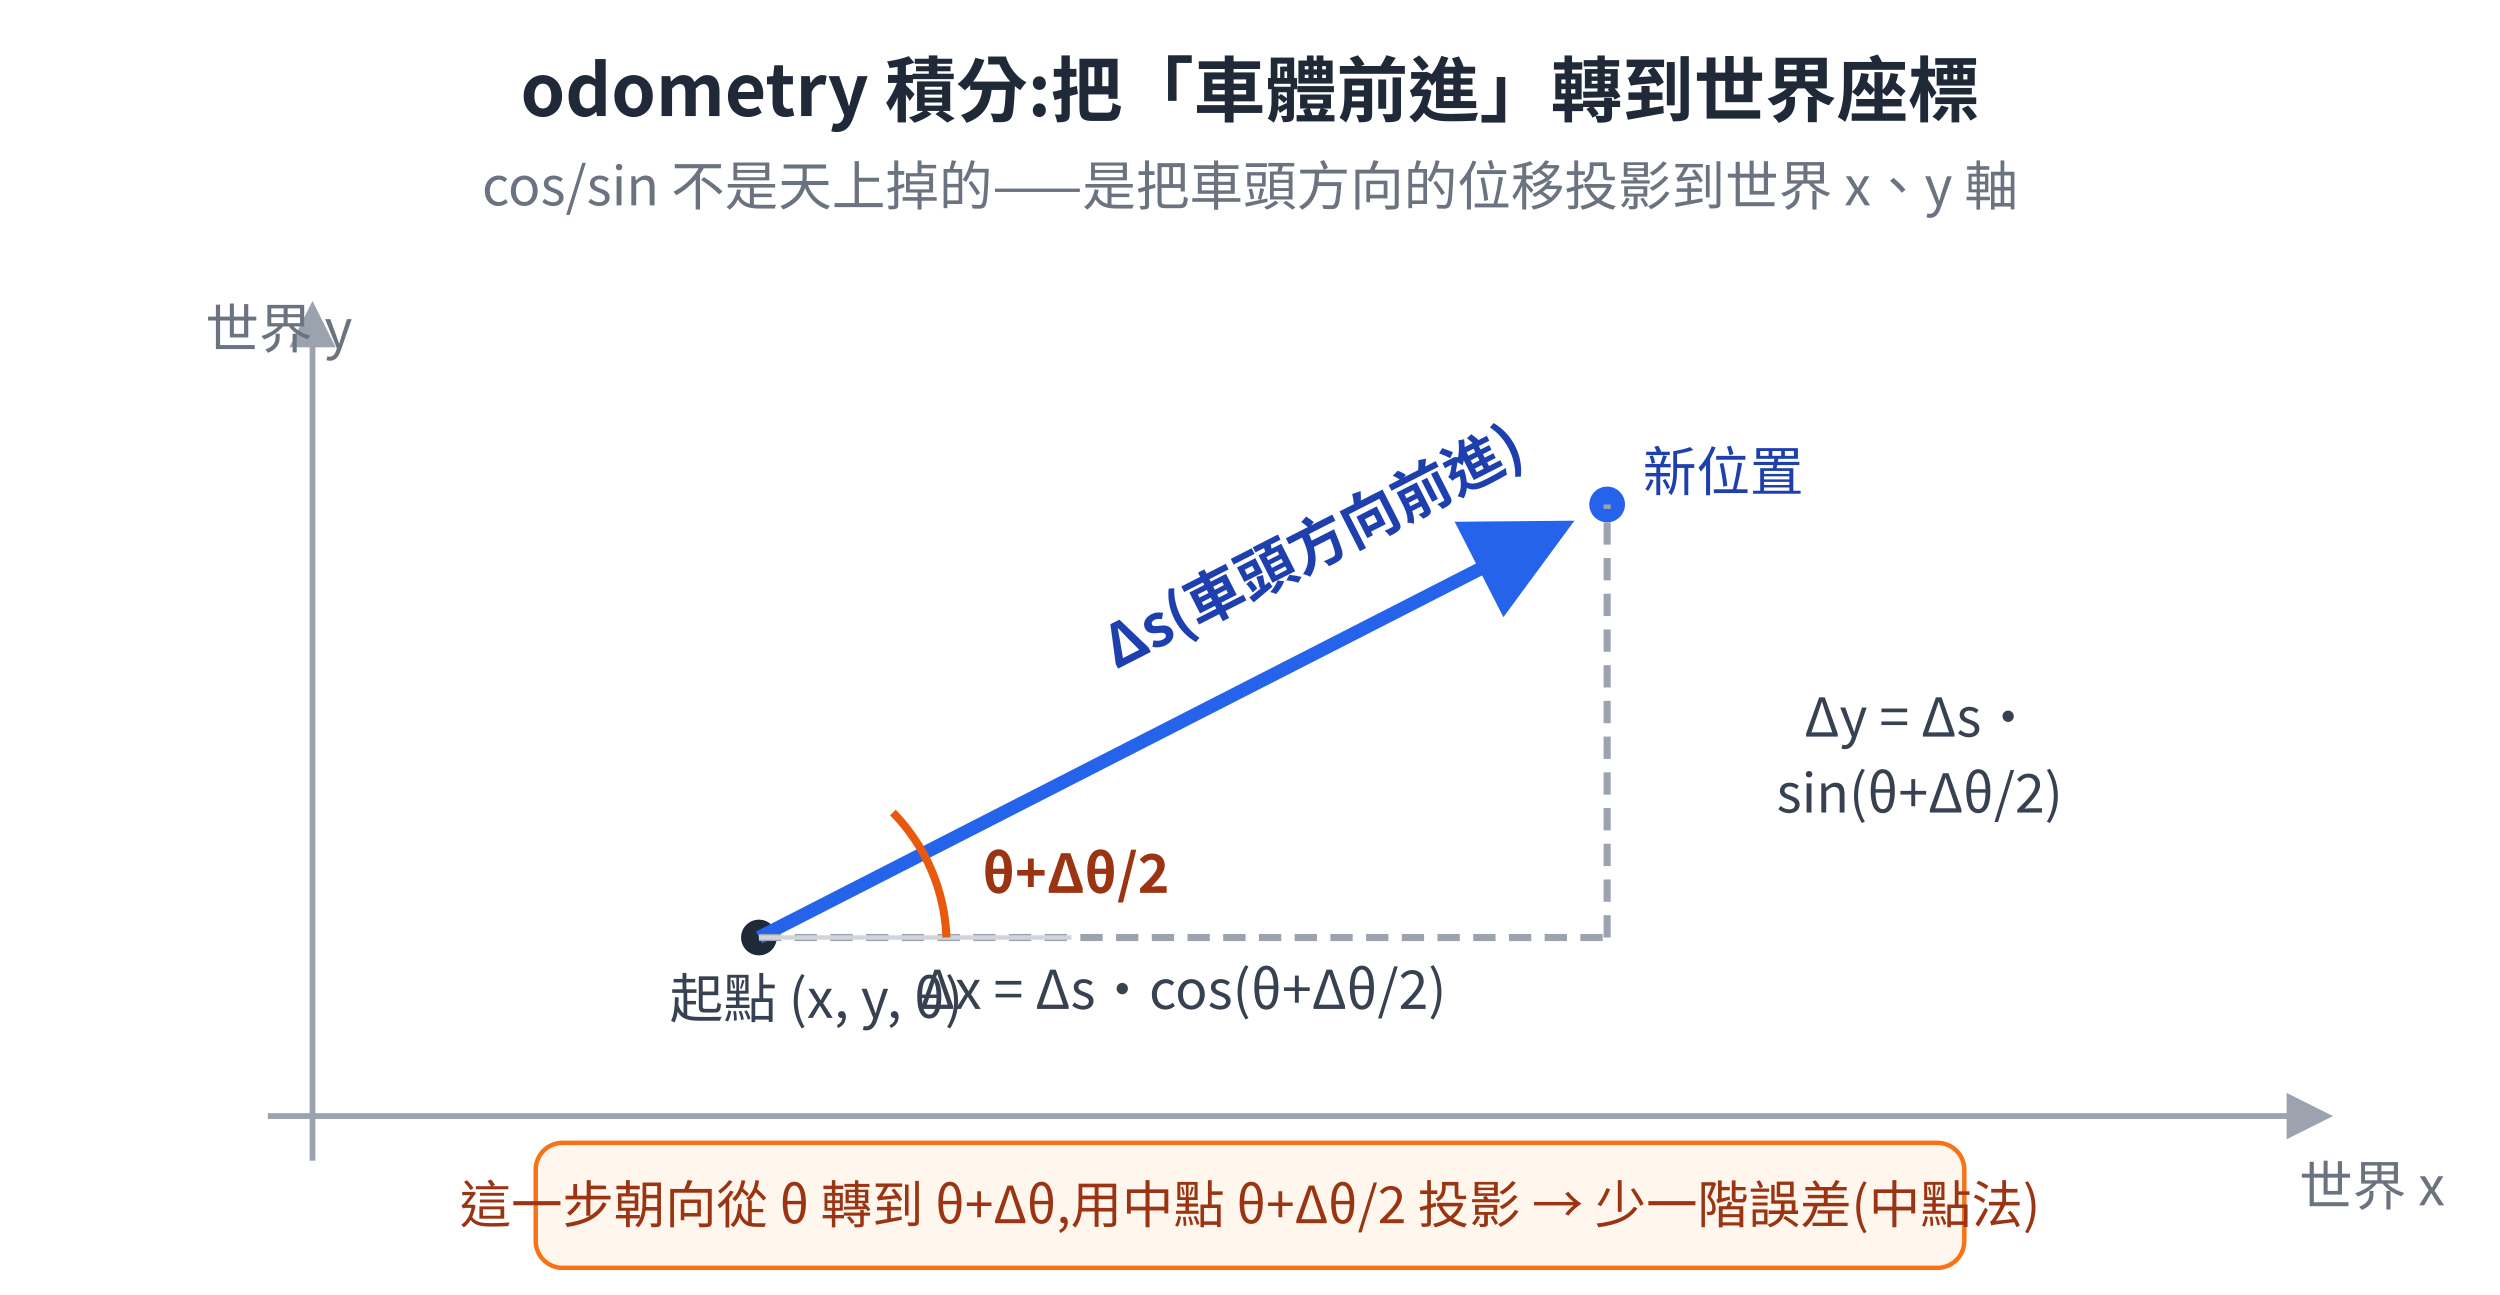
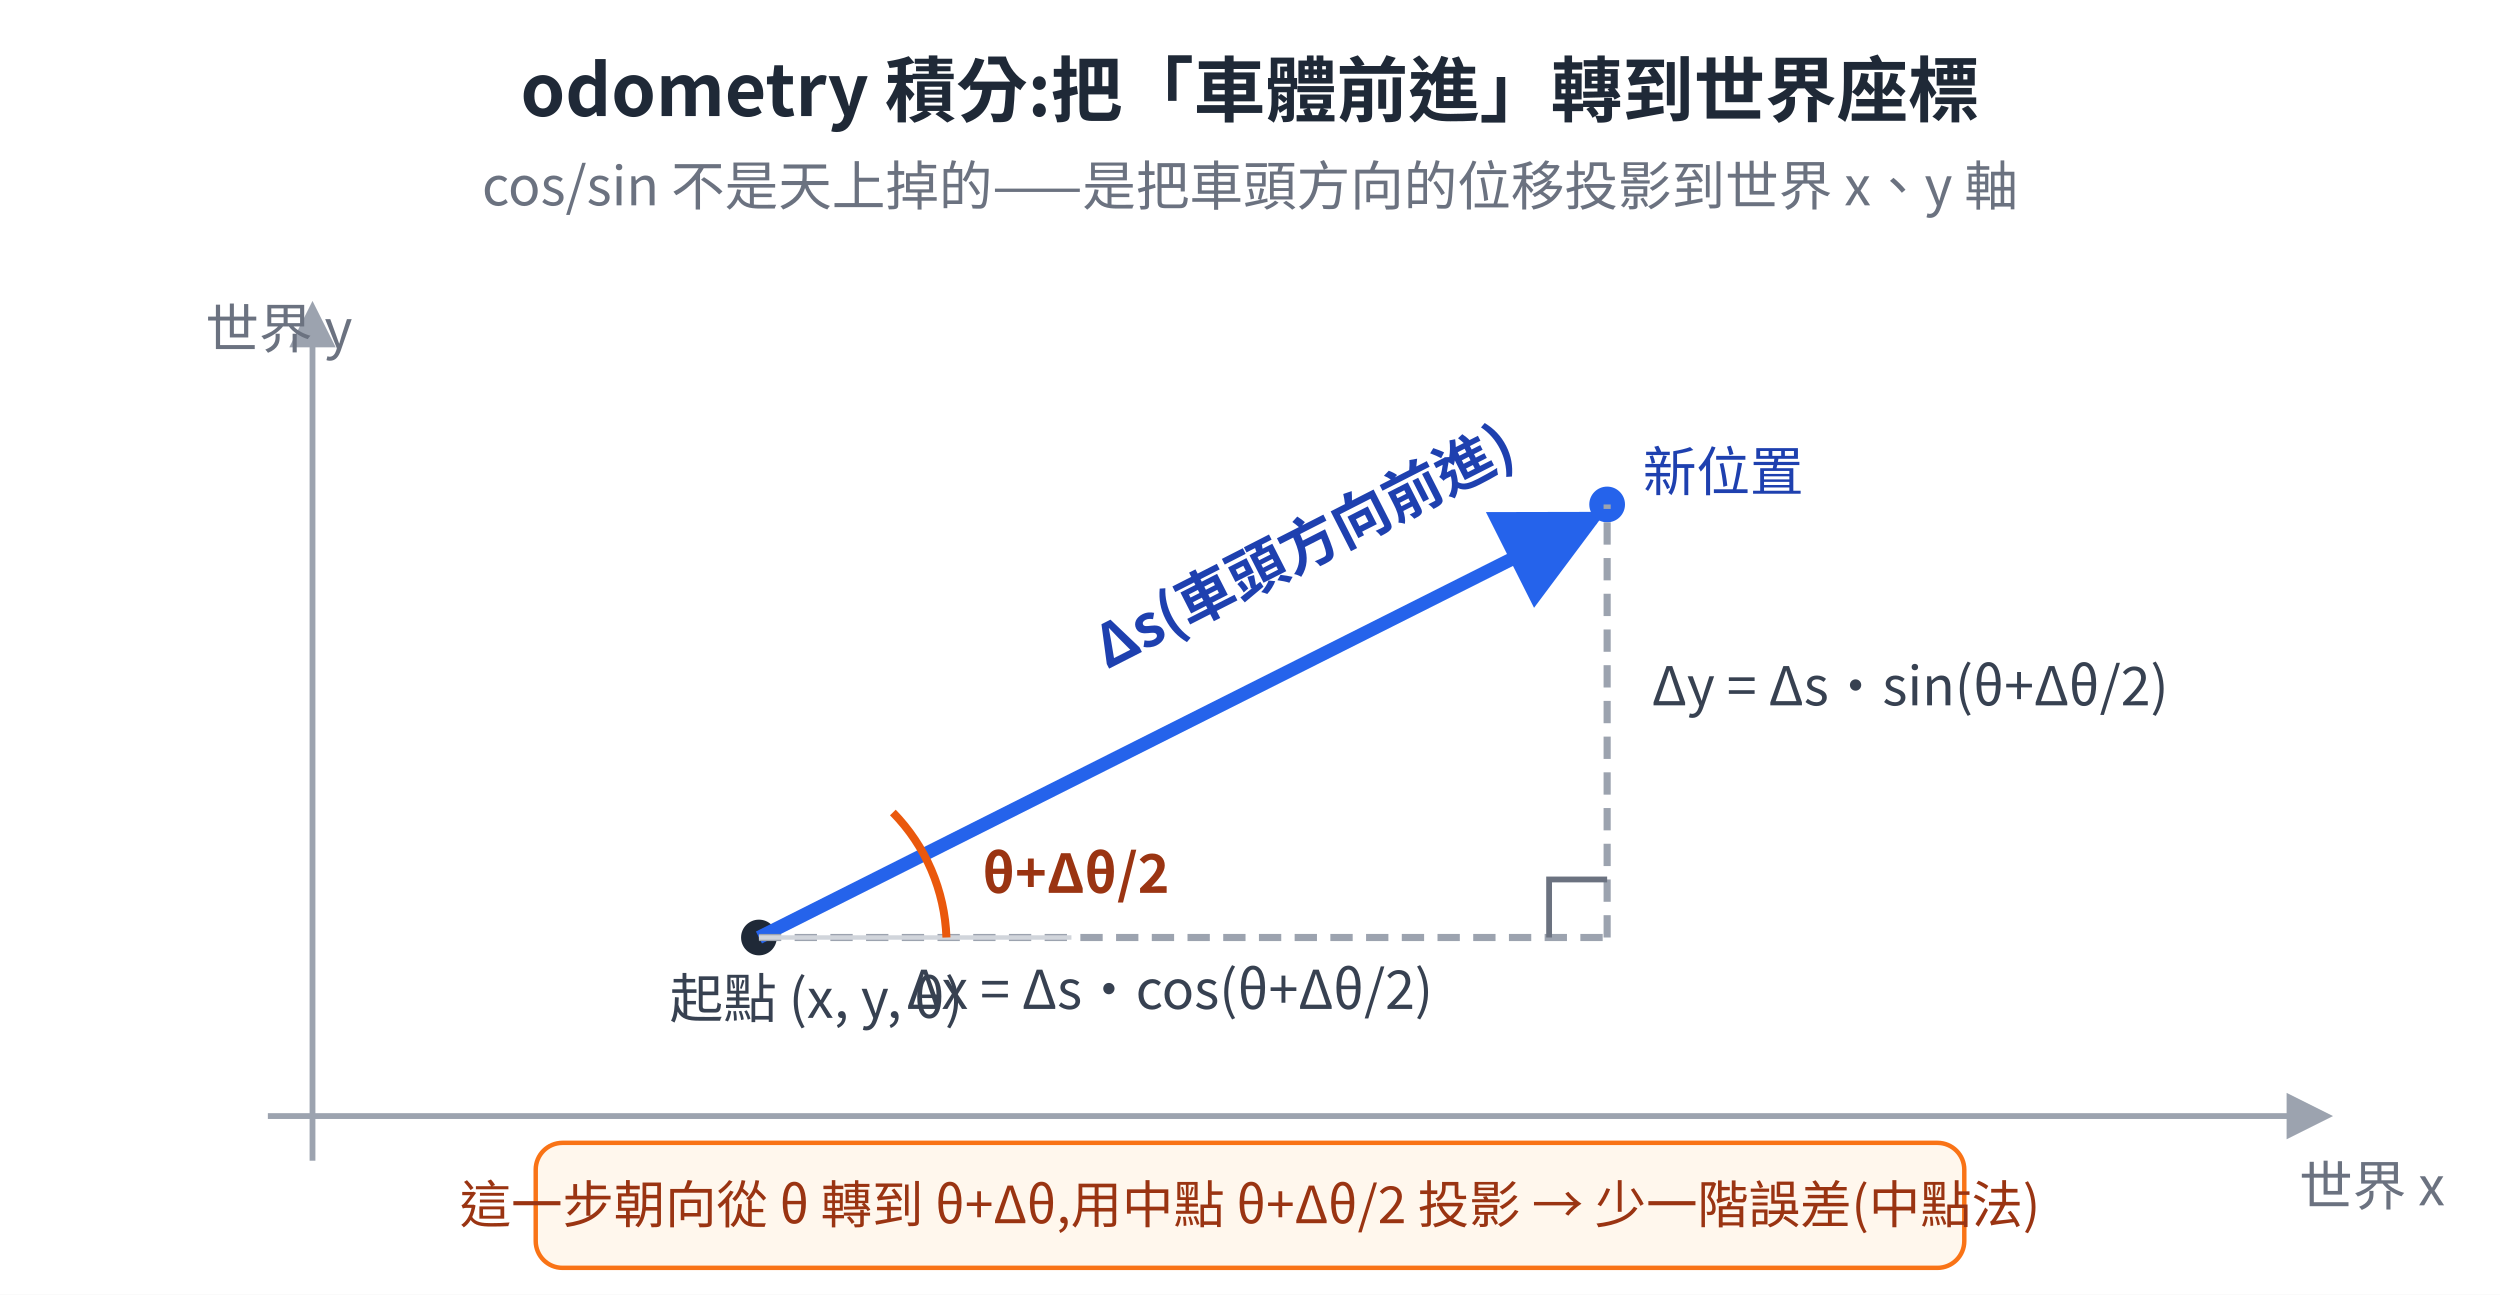
<svg xmlns="http://www.w3.org/2000/svg" viewBox="0 0 560 290" font-family="'Noto Sans CJK TC','PingFang TC','Microsoft JhengHei',sans-serif">
  <defs>
    <marker id="ov" markerWidth="11" markerHeight="11" refX="7" refY="4" orient="auto">
      <path d="M0,0 L8,4 L0,8 Z" fill="#2563EB" />
    </marker>
    <marker id="og" markerWidth="10" markerHeight="10" refX="6" refY="4" orient="auto">
      <path d="M0,0 L8,4 L0,8 Z" fill="#9CA3AF" />
    </marker>
  </defs>
  <rect width="560" height="290" fill="#ffffff" />
  <text x="280" y="26" text-anchor="middle" font-size="16" font-weight="700" fill="#1F2937">odometry 積分:把「車體前進」轉到世界座標</text>
  <text x="280" y="46" text-anchor="middle" font-size="12" fill="#6B7280">cos/sin 不是天上掉的——是把車頭方向的位移投影到世界 x、y 軸</text>
  <line x1="60" y1="250" x2="520" y2="250" stroke="#9CA3AF" stroke-width="1.3" marker-end="url(#og)" />
  <line x1="70" y1="260" x2="70" y2="70" stroke="#9CA3AF" stroke-width="1.3" marker-end="url(#og)" />
  <text x="515" y="270" font-size="12" fill="#6B7280">世界 x</text>
  <text x="46" y="78" font-size="12" fill="#6B7280">世界 y</text>
  <circle cx="170" cy="210" r="4" fill="#1F2937" />
  <text x="150" y="228" font-size="12" fill="#374151">起點 (x, y, θ)</text>
-   <line x1="170" y1="210" x2="350" y2="118" stroke="#2563EB" stroke-width="3" marker-end="url(#ov)" />
-   <text x="250" y="150" font-size="13" font-weight="700" fill="#1E40AF" transform="rotate(-27 250 150)">Δs(車頭方向前進)</text>
+   <line x1="170" y1="210" x2="357" y2="116" stroke="#2563EB" stroke-width="3" marker-end="url(#ov)" />
+   <text x="248" y="150" font-size="13" font-weight="700" fill="#1E40AF" transform="rotate(-27 248 150)">Δs(車頭方向前進)</text>
  <circle cx="360" cy="113" r="4" fill="#2563EB" />
  <text x="368" y="110" font-size="12" fill="#1E40AF">新位置</text>
  <line x1="170" y1="210" x2="360" y2="210" stroke="#9CA3AF" stroke-width="1.6" stroke-dasharray="5 3" />
  <line x1="360" y1="210" x2="360" y2="113" stroke="#9CA3AF" stroke-width="1.6" stroke-dasharray="5 3" />
-   <text x="265" y="226" text-anchor="middle" font-size="12" fill="#374151">Δx = Δs·cos(θ+Δθ/2)</text>
-   <text x="430" y="165" text-anchor="middle" font-size="12" fill="#374151">Δy = Δs·</text>
-   <text x="430" y="182" text-anchor="middle" font-size="12" fill="#374151">sin(θ+Δθ/2)</text>
+   <path d="M347,210 L347,197 L360,197" fill="none" stroke="#6B7280" stroke-width="1.3" />
+   <text x="262" y="226" text-anchor="middle" font-size="12" fill="#374151">Δx = Δs·cos(θ+Δθ/2)</text>
+   <text x="370" y="158" font-size="12" fill="#374151">Δy = Δs·sin(θ+Δθ/2)</text>
  <line x1="170" y1="210" x2="240" y2="210" stroke="#D1D5DB" stroke-width="1" />
  <path d="M212,210 A42 42 0 0 0 200,182" fill="none" stroke="#EA580C" stroke-width="1.8" />
  <text x="220" y="200" font-size="12" font-weight="700" fill="#9A3412">θ+Δθ/2</text>
  <rect x="120" y="256" width="320" height="28" rx="6" fill="#FFF7ED" stroke="#F97316" />
  <text x="280" y="274" text-anchor="middle" font-size="11.5" fill="#9A3412">這一步朝向從 θ 轉到 θ+Δθ,用中點 θ+Δθ/2 投影 → 少一階誤差(中點法)</text>
</svg>
